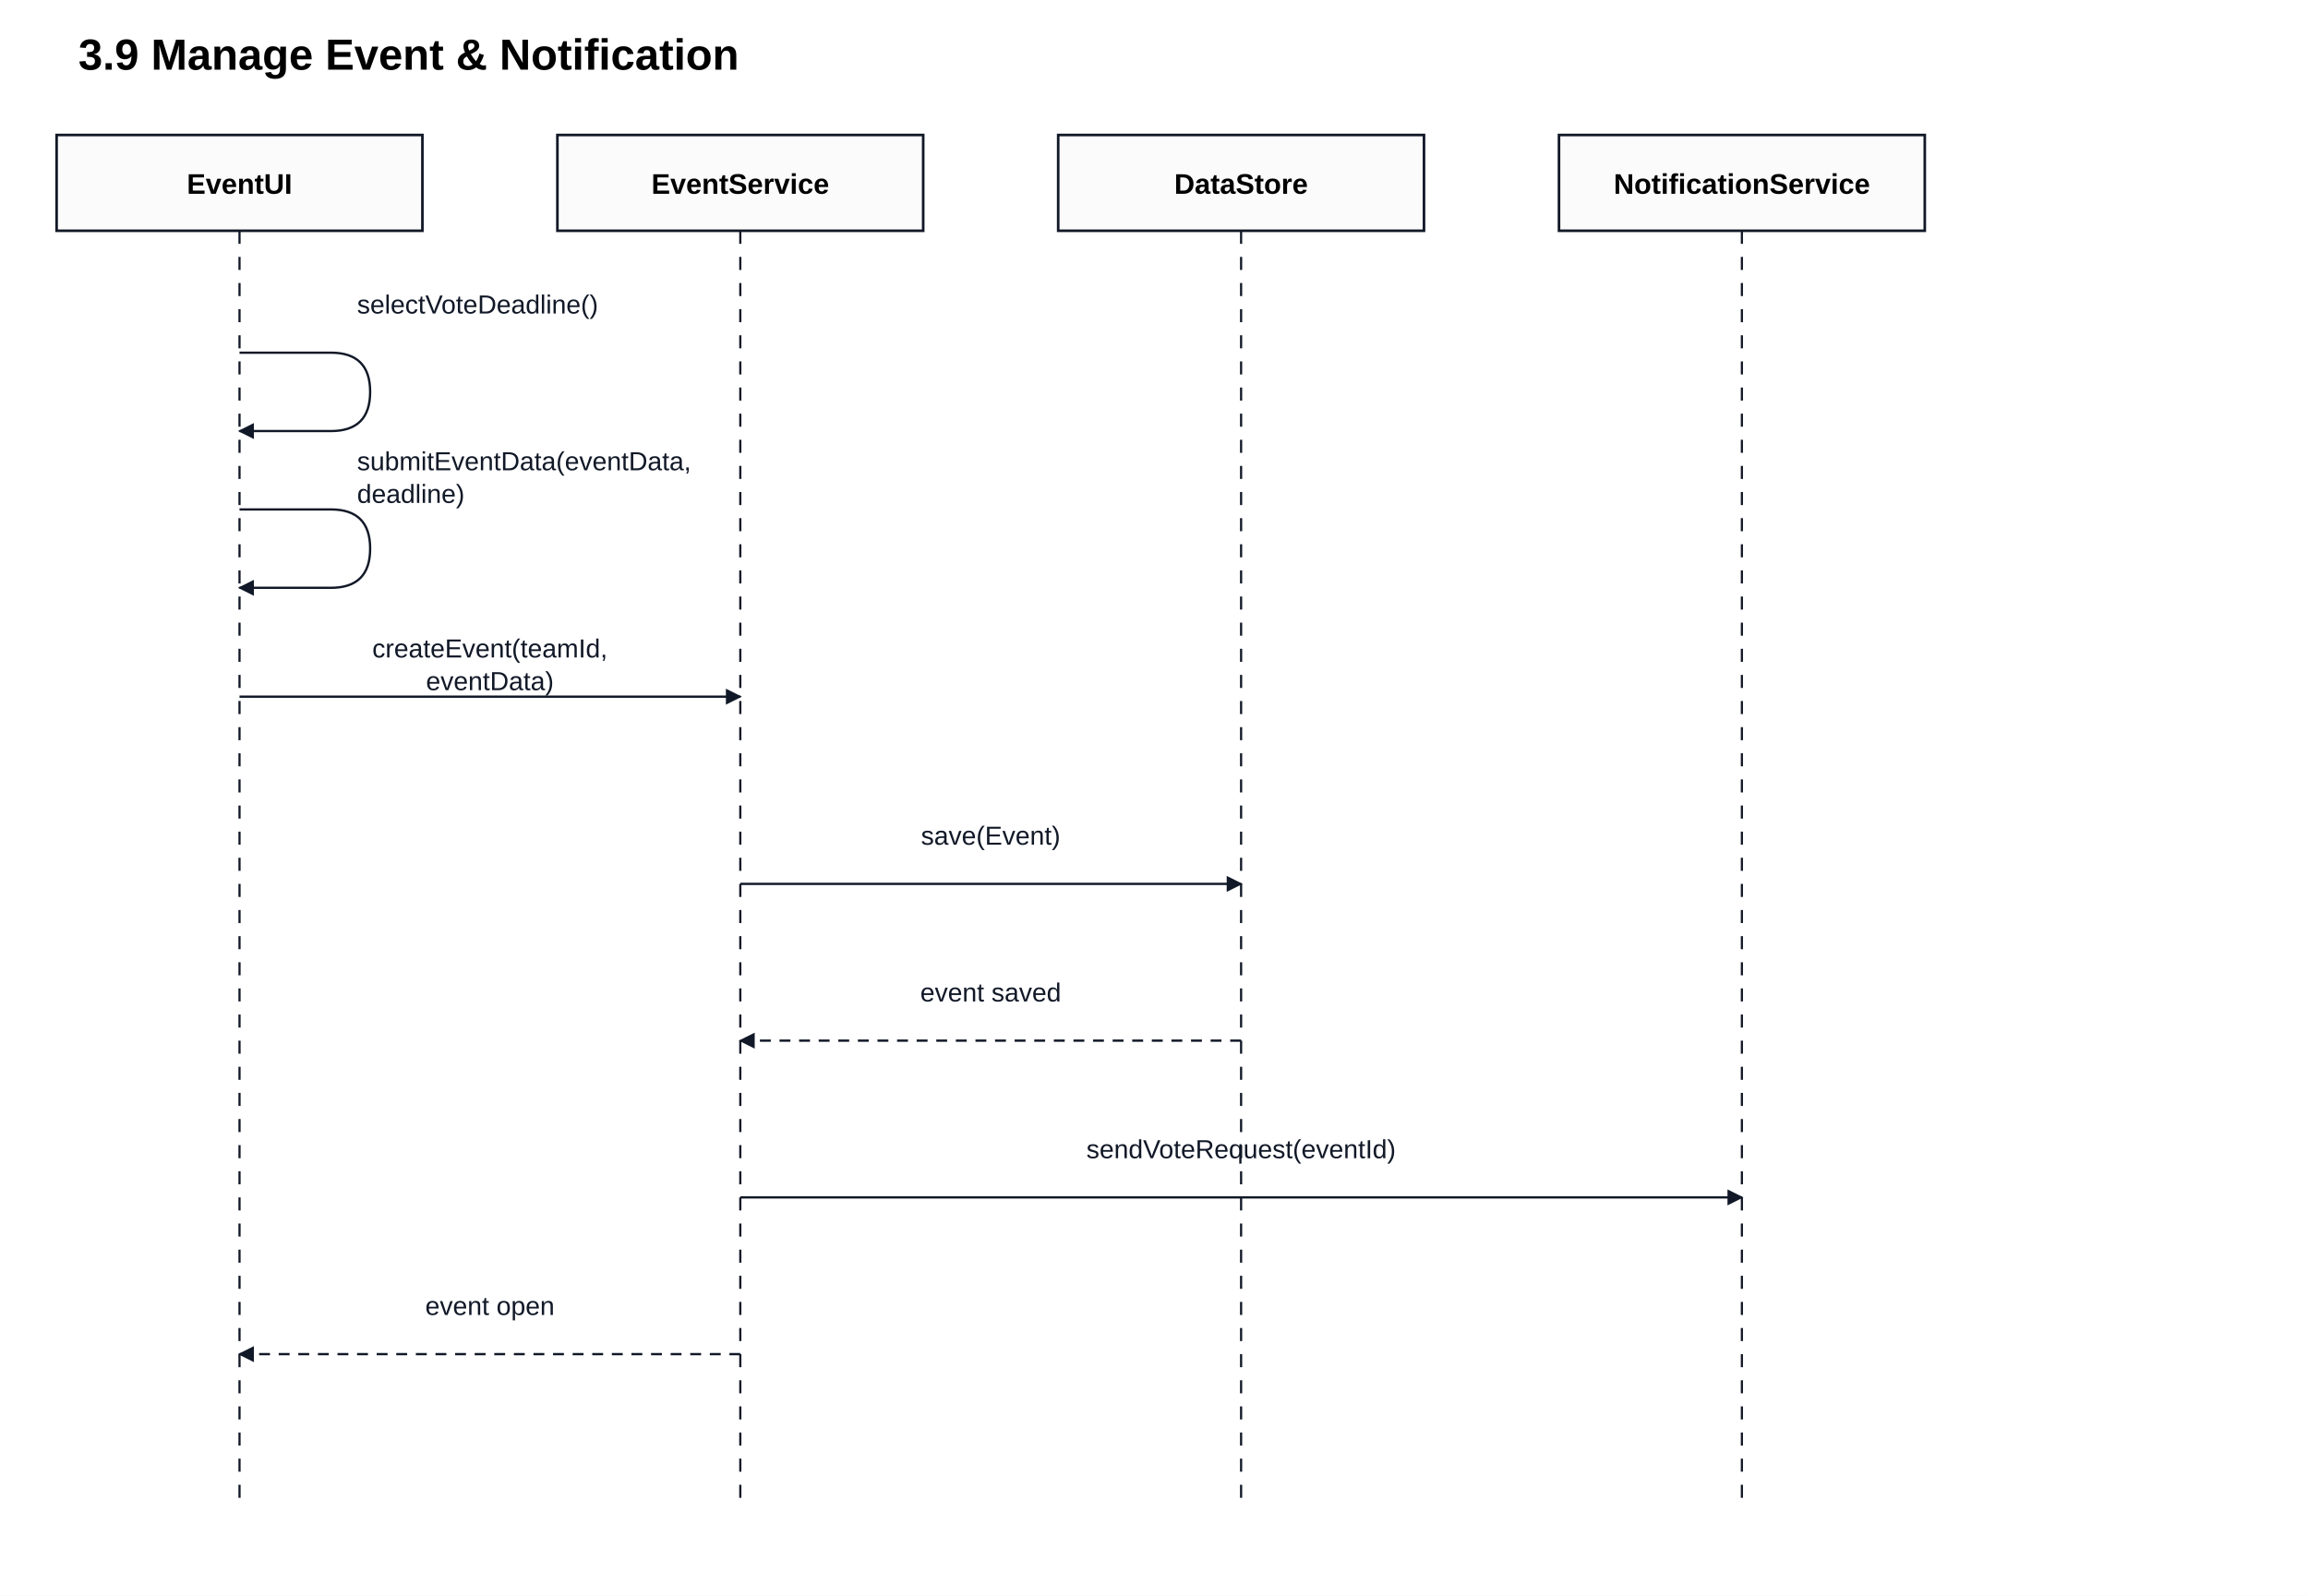
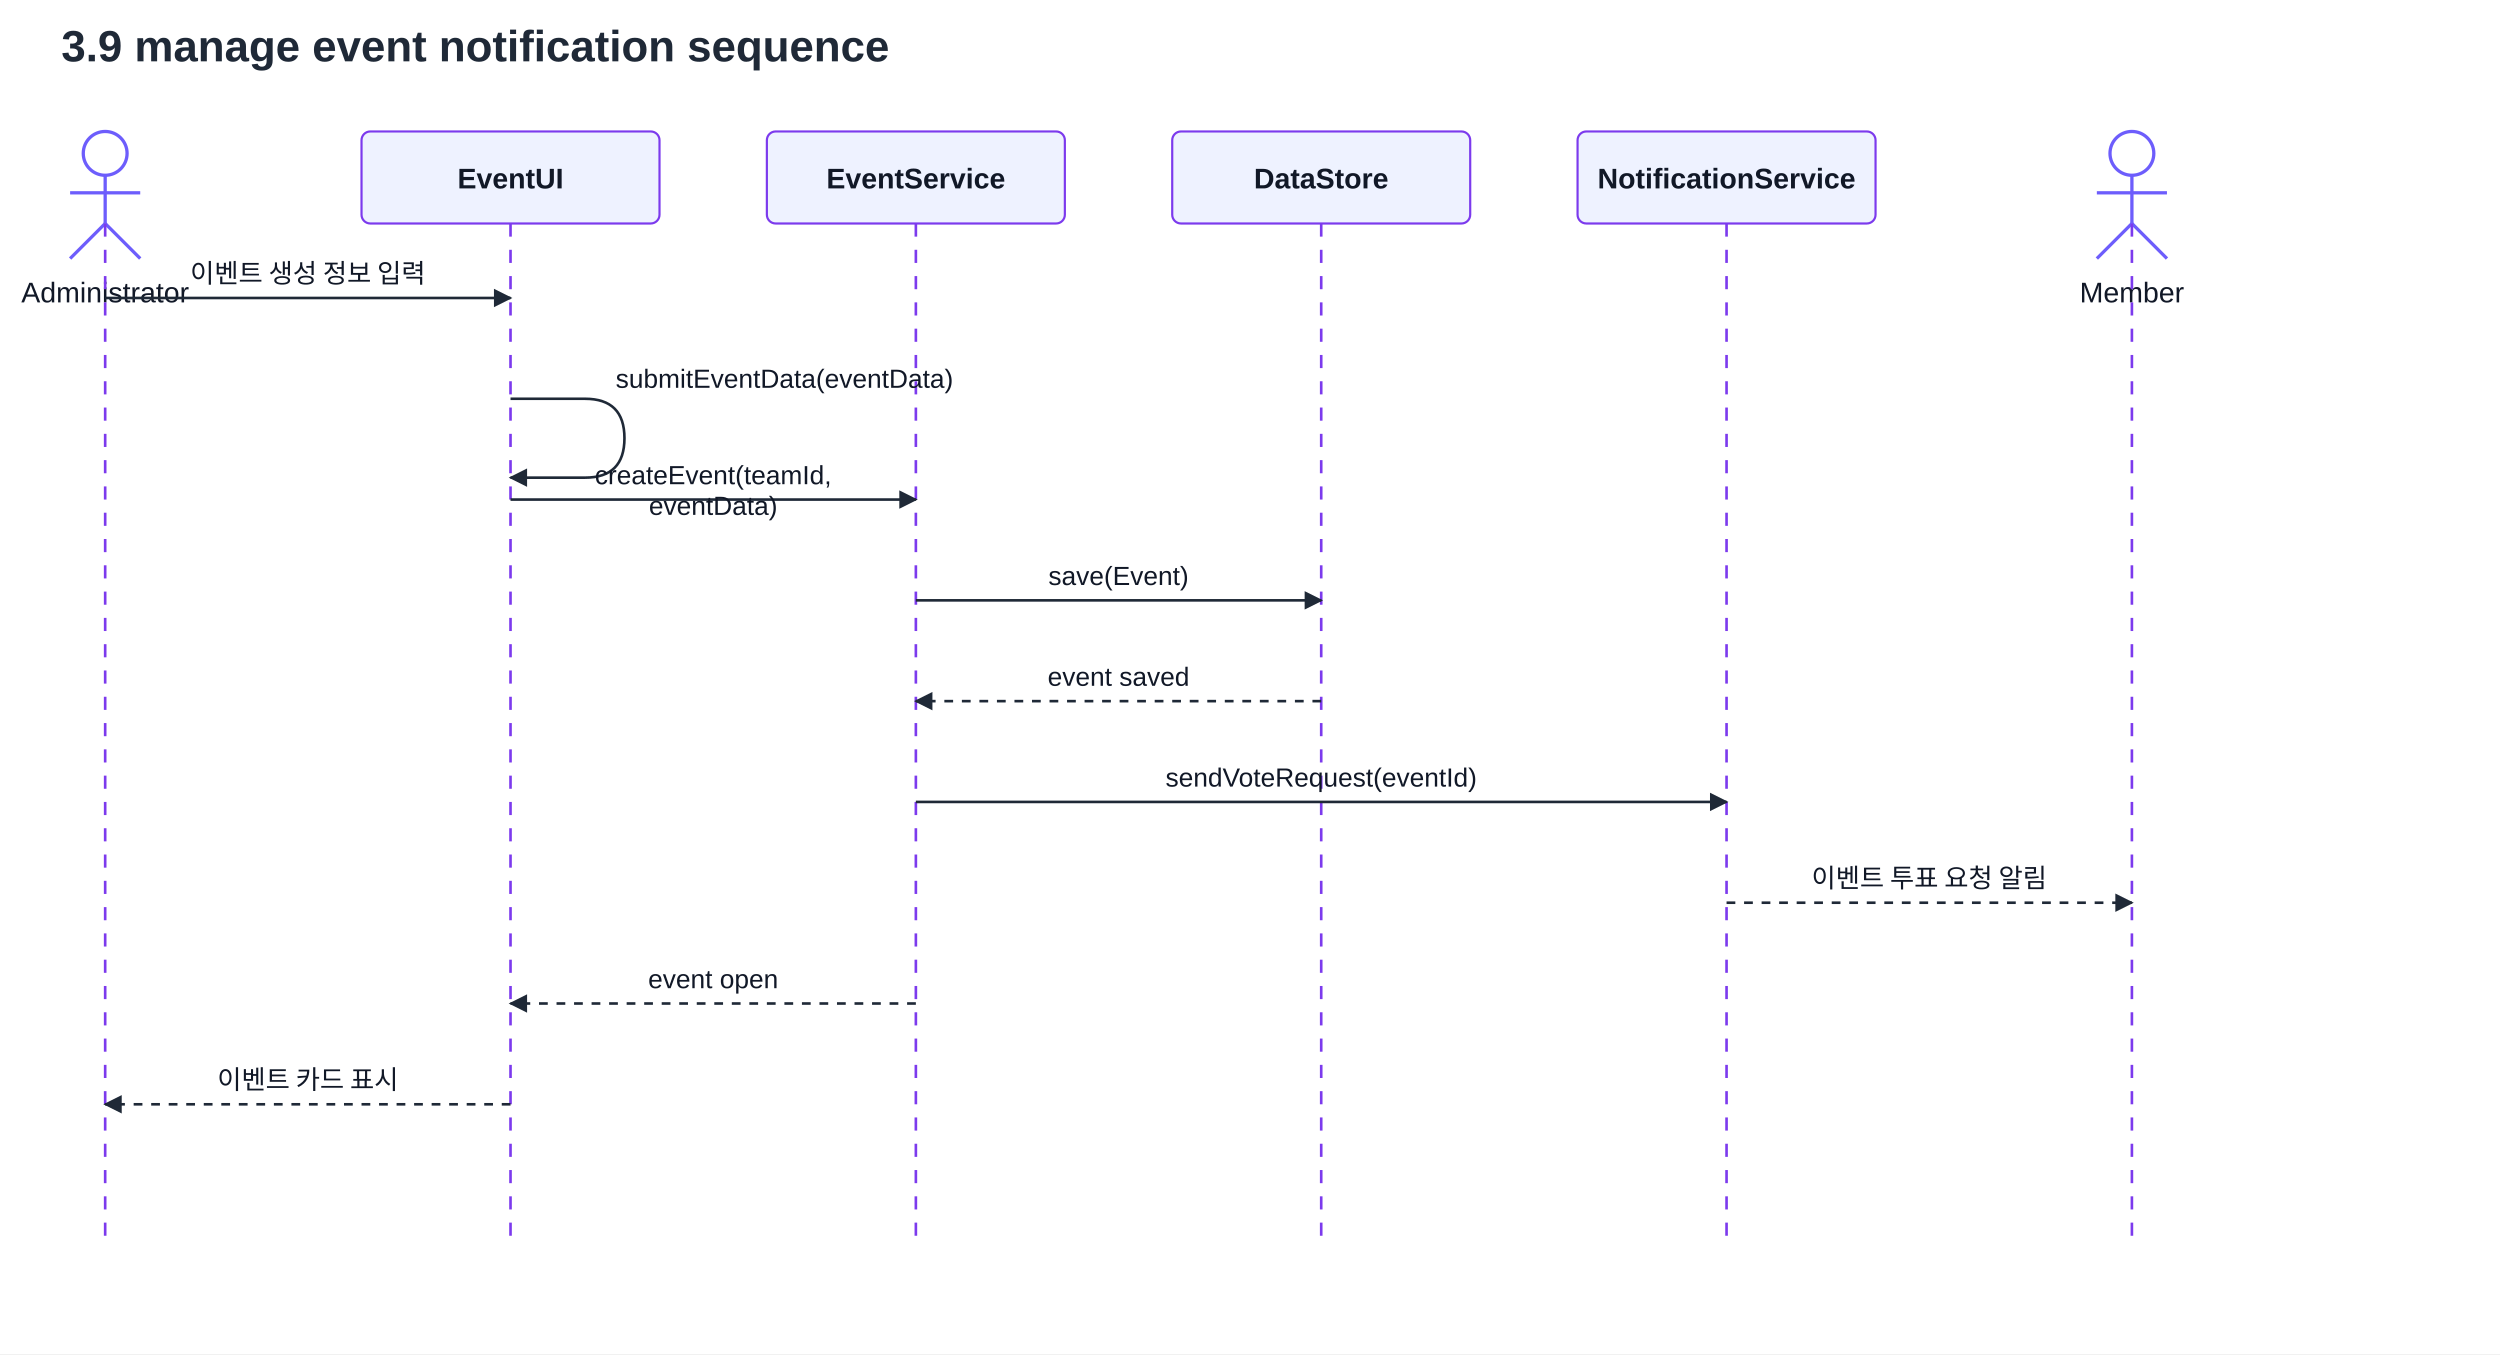
- <svg xmlns="http://www.w3.org/2000/svg" width="1060" height="733" viewBox="0 0 1060 733">
+ <svg xmlns="http://www.w3.org/2000/svg" width="1141" height="618" viewBox="0 0 1141 618">
  <defs>
-     <marker id="arrow" viewBox="0 0 10 10" refX="9" refY="5" markerWidth="7" markerHeight="7" orient="auto">
-       <path d="M0 0 L10 5 L0 10 z" fill="#111827" />
-     </marker>
-     <marker id="hollowArrow" viewBox="0 0 10 10" refX="9" refY="5" markerWidth="7" markerHeight="7" orient="auto">
-       <path d="M0 0 L10 5 L0 10 z" fill="#fbfbfb" stroke="#111827" />
-     </marker>
-     <marker id="diamond" viewBox="0 0 16 10" refX="1" refY="5" markerWidth="11" markerHeight="9" orient="auto">
-       <path d="M1 5 L8 1 L15 5 L8 9 z" fill="#111827" stroke="#111827" />
+     <marker id="arrow" viewBox="0 0 10 10" refX="9" refY="5" markerWidth="7" markerHeight="7" orient="auto-start-reverse">
+       <path d="M0 0 L10 5 L0 10 z" fill="#1f2937" />
    </marker>
  </defs>
  <rect width="100%" height="100%" fill="#ffffff" />
-   <text x="36" y="32" font-family="Arial, sans-serif" font-size="20" font-weight="700">3.9 Manage Event &amp; Notification</text>
-   <rect x="26" y="62" width="168" height="44" fill="#fbfbfb" stroke="#111827" stroke-width="1.2" />
-   <text x="110" y="89" text-anchor="middle" font-family="Arial, sans-serif" font-size="13" font-weight="700">EventUI</text>
-   <line x1="110" y1="106" x2="110" y2="693" stroke="#111827" stroke-width="1" stroke-dasharray="6 6" />
-   <rect x="256" y="62" width="168" height="44" fill="#fbfbfb" stroke="#111827" stroke-width="1.2" />
-   <text x="340" y="89" text-anchor="middle" font-family="Arial, sans-serif" font-size="13" font-weight="700">EventService</text>
-   <line x1="340" y1="106" x2="340" y2="693" stroke="#111827" stroke-width="1" stroke-dasharray="6 6" />
-   <rect x="486" y="62" width="168" height="44" fill="#fbfbfb" stroke="#111827" stroke-width="1.2" />
-   <text x="570" y="89" text-anchor="middle" font-family="Arial, sans-serif" font-size="13" font-weight="700">DataStore</text>
-   <line x1="570" y1="106" x2="570" y2="693" stroke="#111827" stroke-width="1" stroke-dasharray="6 6" />
-   <rect x="716" y="62" width="168" height="44" fill="#fbfbfb" stroke="#111827" stroke-width="1.2" />
-   <text x="800" y="89" text-anchor="middle" font-family="Arial, sans-serif" font-size="13" font-weight="700">NotificationService</text>
-   <line x1="800" y1="106" x2="800" y2="693" stroke="#111827" stroke-width="1" stroke-dasharray="6 6" />
-   <path d="M110 162 h42 q18 0 18 18 q0 18 -18 18 h-42" fill="none" stroke="#111827" stroke-width="1.05" marker-end="url(#arrow)" />
-   <text x="164" y="144" text-anchor="start" font-family="Arial, sans-serif" font-size="12" font-weight="400" fill="#111827">selectVoteDeadline()</text>
-   <path d="M110 234 h42 q18 0 18 18 q0 18 -18 18 h-42" fill="none" stroke="#111827" stroke-width="1.05" marker-end="url(#arrow)" />
-   <text x="164" y="216" text-anchor="start" font-family="Arial, sans-serif" font-size="12" font-weight="400" fill="#111827">submitEventData(eventData,</text>
-   <text x="164" y="231" text-anchor="start" font-family="Arial, sans-serif" font-size="12" font-weight="400" fill="#111827">deadline)</text>
-   <line x1="110" y1="320" x2="340" y2="320" stroke="#111827" stroke-width="1.05" marker-end="url(#arrow)" />
-   <text x="225" y="302" text-anchor="middle" font-family="Arial, sans-serif" font-size="12" font-weight="400" fill="#111827">createEvent(teamId,</text>
-   <text x="225" y="317" text-anchor="middle" font-family="Arial, sans-serif" font-size="12" font-weight="400" fill="#111827">eventData)</text>
-   <line x1="340" y1="406" x2="570" y2="406" stroke="#111827" stroke-width="1.05" marker-end="url(#arrow)" />
-   <text x="455" y="388" text-anchor="middle" font-family="Arial, sans-serif" font-size="12" font-weight="400" fill="#111827">save(Event)</text>
-   <line x1="570" y1="478" x2="340" y2="478" stroke="#111827" stroke-width="1.05" marker-end="url(#arrow)" stroke-dasharray="5 4" />
-   <text x="455" y="460" text-anchor="middle" font-family="Arial, sans-serif" font-size="12" font-weight="400" fill="#111827">event saved</text>
-   <line x1="340" y1="550" x2="800" y2="550" stroke="#111827" stroke-width="1.05" marker-end="url(#arrow)" />
-   <text x="570" y="532" text-anchor="middle" font-family="Arial, sans-serif" font-size="12" font-weight="400" fill="#111827">sendVoteRequest(eventId)</text>
-   <line x1="340" y1="622" x2="110" y2="622" stroke="#111827" stroke-width="1.05" marker-end="url(#arrow)" stroke-dasharray="5 4" />
-   <text x="225" y="604" text-anchor="middle" font-family="Arial, sans-serif" font-size="12" font-weight="400" fill="#111827">event open</text>
+   <text x="28" y="28" font-family="Arial, sans-serif" font-size="20" font-weight="700" fill="#1f2937">3.9 manage event notification sequence</text>
+   <circle cx="48" cy="70" r="10" fill="#fff" stroke="#6d5dfc" stroke-width="1.5" />
+   <line x1="48" y1="80" x2="48" y2="102" stroke="#6d5dfc" stroke-width="1.5" />
+   <line x1="32" y1="88" x2="64" y2="88" stroke="#6d5dfc" stroke-width="1.5" />
+   <line x1="48" y1="102" x2="32" y2="118" stroke="#6d5dfc" stroke-width="1.5" />
+   <line x1="48" y1="102" x2="64" y2="118" stroke="#6d5dfc" stroke-width="1.5" />
+   <text x="48" y="138" text-anchor="middle" font-family="Arial, sans-serif" font-size="13" fill="#111827">Administrator</text>
+   <line x1="48" y1="102" x2="48" y2="570" stroke="#7c3aed" stroke-width="1.2" stroke-dasharray="6 6" />
+   <rect x="165" y="60" width="136" height="42" rx="4" fill="#eef2ff" stroke="#7c3aed" stroke-width="1" />
+   <text x="233" y="86" text-anchor="middle" font-family="Arial, sans-serif" font-size="13" font-weight="700" fill="#111827">EventUI</text>
+   <line x1="233" y1="102" x2="233" y2="570" stroke="#7c3aed" stroke-width="1.2" stroke-dasharray="6 6" />
+   <rect x="350" y="60" width="136" height="42" rx="4" fill="#eef2ff" stroke="#7c3aed" stroke-width="1" />
+   <text x="418" y="86" text-anchor="middle" font-family="Arial, sans-serif" font-size="13" font-weight="700" fill="#111827">EventService</text>
+   <line x1="418" y1="102" x2="418" y2="570" stroke="#7c3aed" stroke-width="1.2" stroke-dasharray="6 6" />
+   <rect x="535" y="60" width="136" height="42" rx="4" fill="#eef2ff" stroke="#7c3aed" stroke-width="1" />
+   <text x="603" y="86" text-anchor="middle" font-family="Arial, sans-serif" font-size="13" font-weight="700" fill="#111827">DataStore</text>
+   <line x1="603" y1="102" x2="603" y2="570" stroke="#7c3aed" stroke-width="1.2" stroke-dasharray="6 6" />
+   <rect x="720" y="60" width="136" height="42" rx="4" fill="#eef2ff" stroke="#7c3aed" stroke-width="1" />
+   <text x="788" y="86" text-anchor="middle" font-family="Arial, sans-serif" font-size="13" font-weight="700" fill="#111827">NotificationService</text>
+   <line x1="788" y1="102" x2="788" y2="570" stroke="#7c3aed" stroke-width="1.2" stroke-dasharray="6 6" />
+   <circle cx="973" cy="70" r="10" fill="#fff" stroke="#6d5dfc" stroke-width="1.5" />
+   <line x1="973" y1="80" x2="973" y2="102" stroke="#6d5dfc" stroke-width="1.5" />
+   <line x1="957" y1="88" x2="989" y2="88" stroke="#6d5dfc" stroke-width="1.5" />
+   <line x1="973" y1="102" x2="957" y2="118" stroke="#6d5dfc" stroke-width="1.5" />
+   <line x1="973" y1="102" x2="989" y2="118" stroke="#6d5dfc" stroke-width="1.5" />
+   <text x="973" y="138" text-anchor="middle" font-family="Arial, sans-serif" font-size="13" fill="#111827">Member</text>
+   <line x1="973" y1="102" x2="973" y2="570" stroke="#7c3aed" stroke-width="1.2" stroke-dasharray="6 6" />
+   <line x1="48" y1="136" x2="233" y2="136" stroke="#1f2937" stroke-width="1.2" marker-end="url(#arrow)" />
+   <text x="140.5" y="129" text-anchor="middle" font-family="Arial, sans-serif" font-size="12" fill="#111827">이벤트 생성 정보 입력</text>
+   <path d="M233 182 h34 q18 0 18 18 q0 18 -18 18 h-34" fill="none" stroke="#1f2937" stroke-width="1.2" marker-end="url(#arrow)" />
+   <text x="281" y="177" font-family="Arial, sans-serif" font-size="12" fill="#111827">submitEventData(eventData)</text>
+   <line x1="233" y1="228" x2="418" y2="228" stroke="#1f2937" stroke-width="1.2" marker-end="url(#arrow)" />
+   <text x="325.5" y="221" text-anchor="middle" font-family="Arial, sans-serif" font-size="12" fill="#111827">createEvent(teamId,</text>
+   <text x="325.5" y="235" text-anchor="middle" font-family="Arial, sans-serif" font-size="12" fill="#111827">eventData)</text>
+   <line x1="418" y1="274" x2="603" y2="274" stroke="#1f2937" stroke-width="1.2" marker-end="url(#arrow)" />
+   <text x="510.5" y="267" text-anchor="middle" font-family="Arial, sans-serif" font-size="12" fill="#111827">save(Event)</text>
+   <line x1="603" y1="320" x2="418" y2="320" stroke="#1f2937" stroke-width="1.2" marker-end="url(#arrow)" stroke-dasharray="4 4" />
+   <text x="510.5" y="313" text-anchor="middle" font-family="Arial, sans-serif" font-size="12" fill="#111827">event saved</text>
+   <line x1="418" y1="366" x2="788" y2="366" stroke="#1f2937" stroke-width="1.2" marker-end="url(#arrow)" />
+   <text x="603" y="359" text-anchor="middle" font-family="Arial, sans-serif" font-size="12" fill="#111827">sendVoteRequest(eventId)</text>
+   <line x1="788" y1="412" x2="973" y2="412" stroke="#1f2937" stroke-width="1.2" marker-end="url(#arrow)" stroke-dasharray="4 4" />
+   <text x="880.5" y="405" text-anchor="middle" font-family="Arial, sans-serif" font-size="12" fill="#111827">이벤트 투표 요청 알림</text>
+   <line x1="418" y1="458" x2="233" y2="458" stroke="#1f2937" stroke-width="1.2" marker-end="url(#arrow)" stroke-dasharray="4 4" />
+   <text x="325.5" y="451" text-anchor="middle" font-family="Arial, sans-serif" font-size="12" fill="#111827">event open</text>
+   <line x1="233" y1="504" x2="48" y2="504" stroke="#1f2937" stroke-width="1.2" marker-end="url(#arrow)" stroke-dasharray="4 4" />
+   <text x="140.5" y="497" text-anchor="middle" font-family="Arial, sans-serif" font-size="12" fill="#111827">이벤트 카드 표시</text>
</svg>
